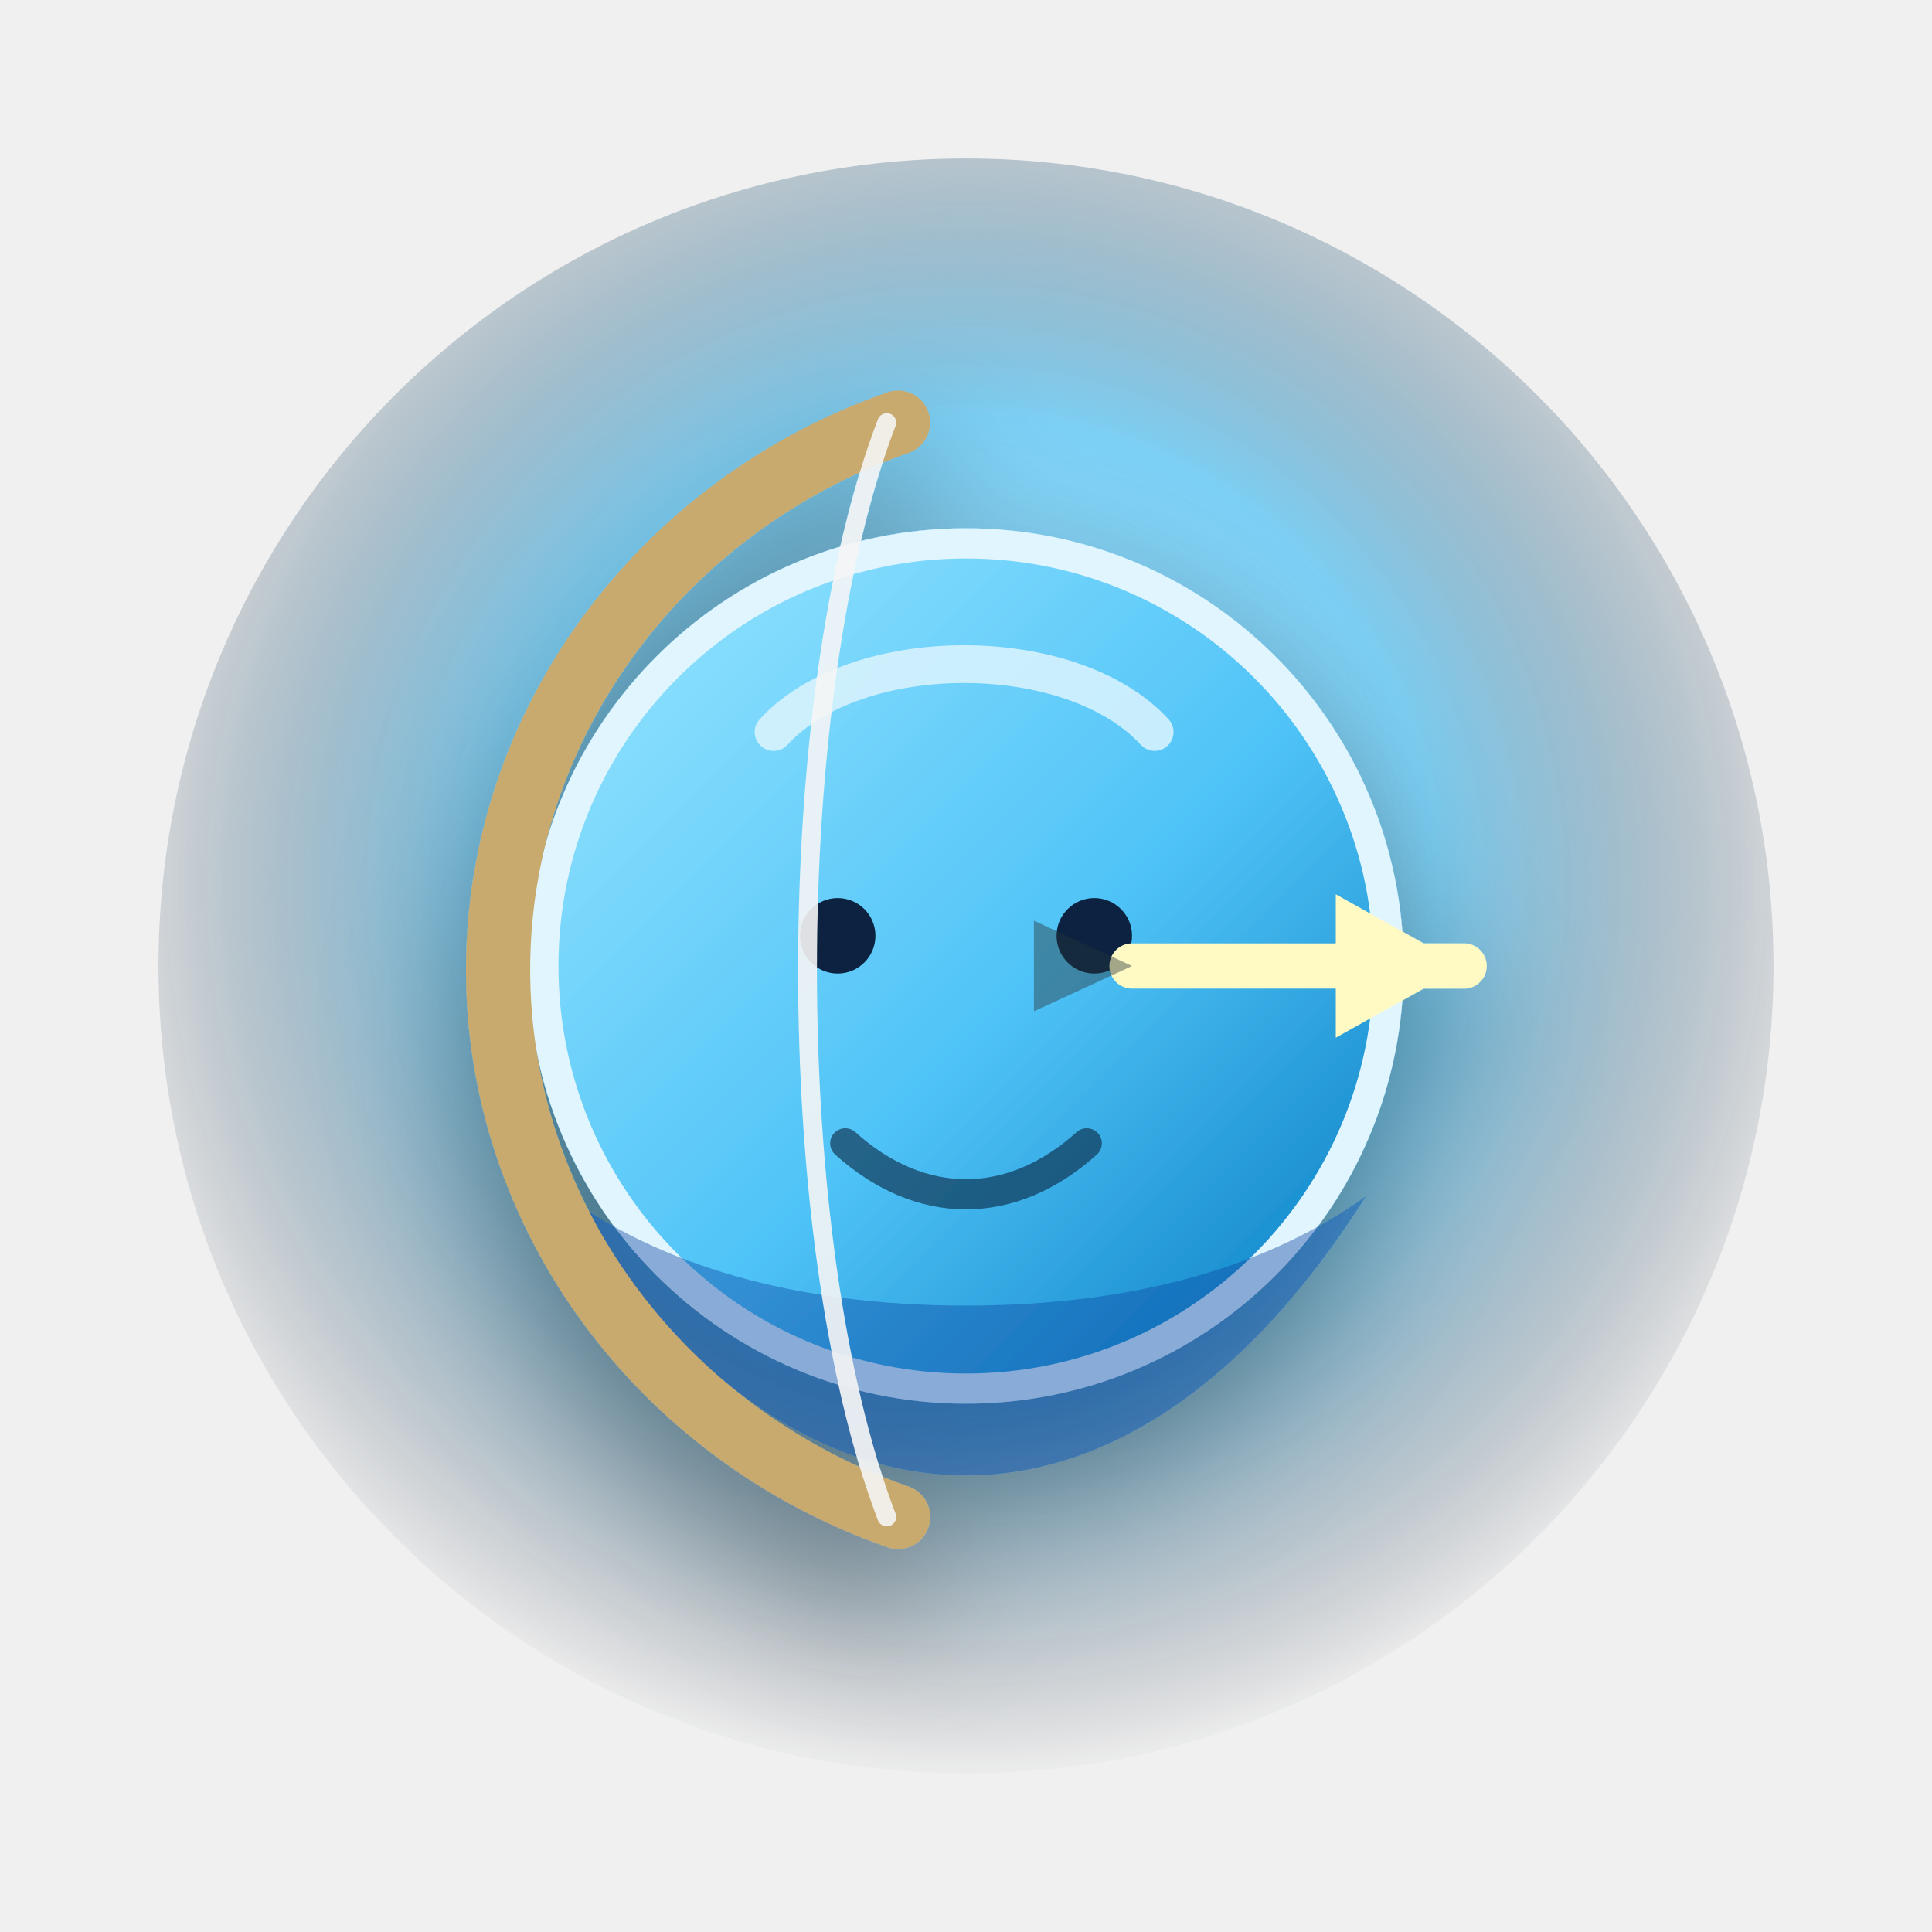
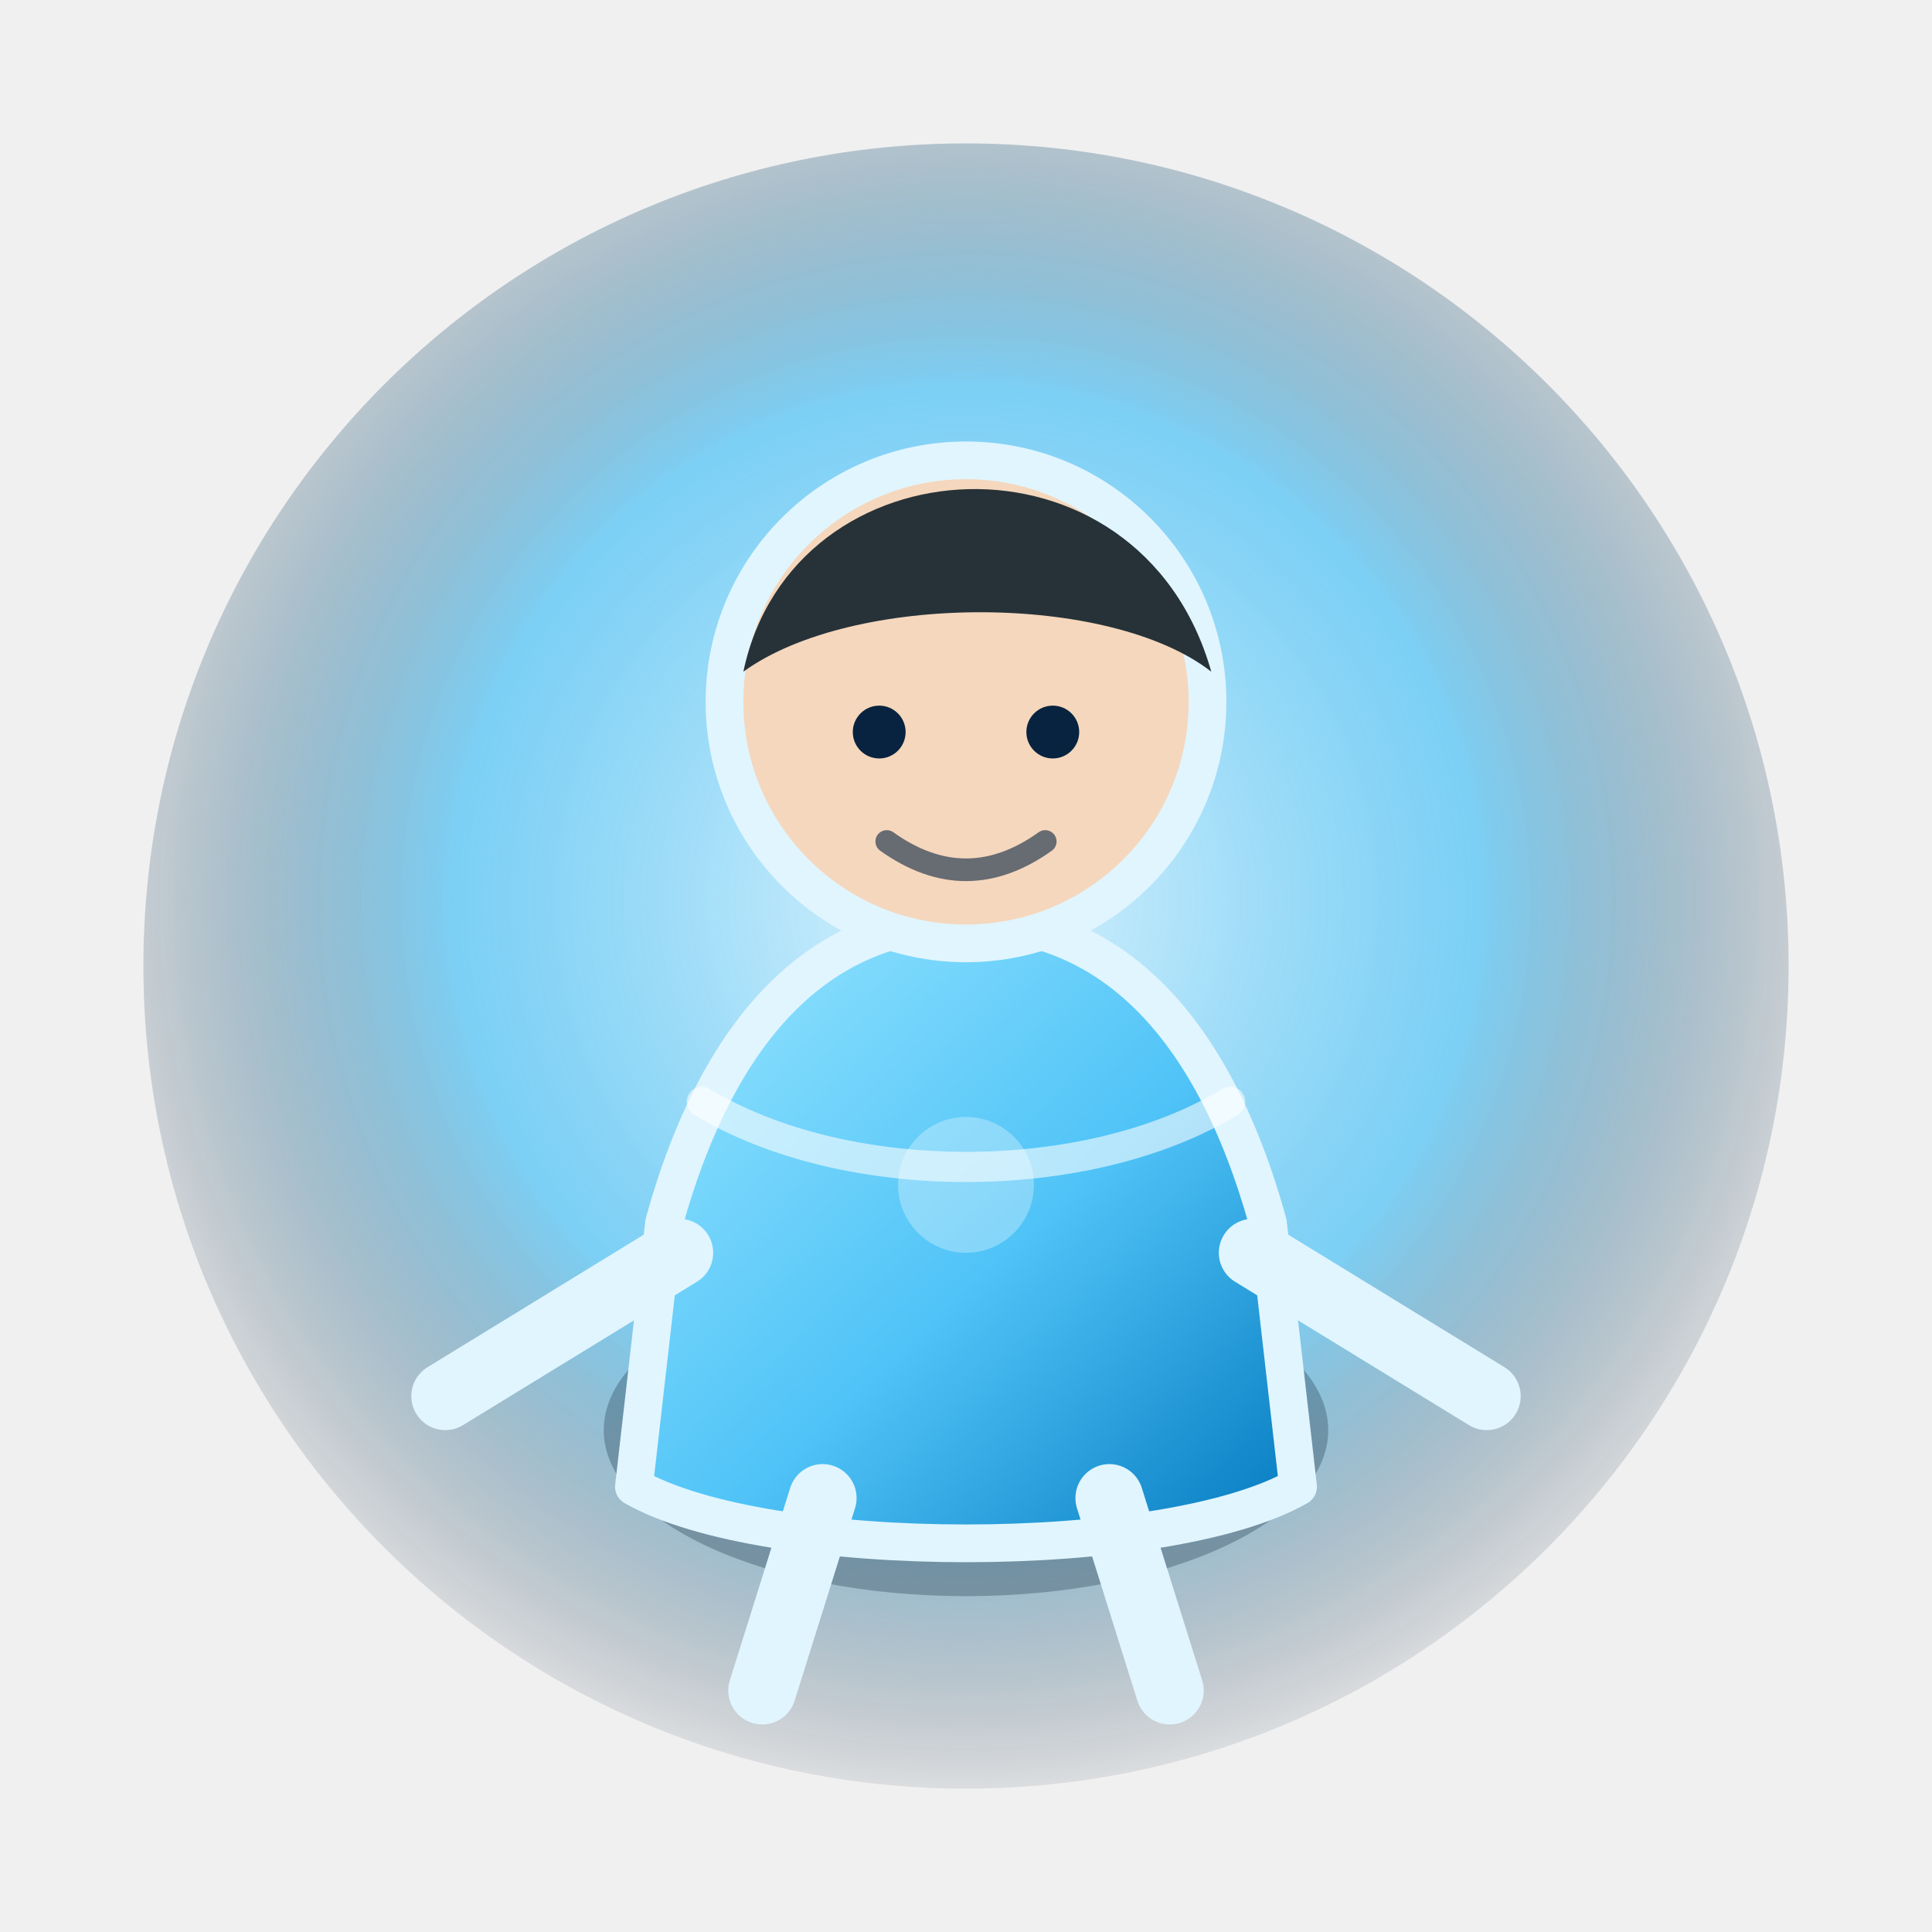
<svg xmlns="http://www.w3.org/2000/svg" width="1024" height="1024" viewBox="0 0 512 512" role="img" aria-label="Human race sprite">
  <defs>
-     <radialGradient id="humanGlow" cx="50%" cy="45%" r="55%">
-       <stop offset="0%" stop-color="#b3e5fc" stop-opacity="0.95" />
-       <stop offset="52%" stop-color="#4fc3f7" stop-opacity="0.72" />
+     <radialGradient id="glow" cx="50%" cy="46%" r="58%">
+       <stop offset="0%" stop-color="#e1f5fe" stop-opacity="0.95" />
+       <stop offset="54%" stop-color="#4fc3f7" stop-opacity="0.72" />
      <stop offset="100%" stop-color="#0b1020" stop-opacity="0" />
    </radialGradient>
-     <linearGradient id="humanBody" x1="0" x2="1" y1="0" y2="1">
+     <linearGradient id="body" x1="0" y1="0" x2="1" y2="1">
      <stop offset="0%" stop-color="#9be7ff" />
      <stop offset="55%" stop-color="#4fc3f7" />
      <stop offset="100%" stop-color="#0277bd" />
    </linearGradient>
-     <filter id="softShadow" x="-40%" y="-40%" width="180%" height="180%">
-       <feDropShadow dx="0" dy="16" stdDeviation="18" flood-color="#000" flood-opacity="0.42" />
-     </filter>
  </defs>
-   <circle cx="256" cy="256" r="214" fill="url(#humanGlow)" />
-   <g filter="url(#softShadow)">
-     <circle cx="256" cy="256" r="112" fill="url(#humanBody)" stroke="#e1f5fe" stroke-width="8" />
-     <path d="M150 317c31 49 68 74 106 74s75-25 106-74c-25 18-60 29-106 29s-81-11-106-29z" fill="#0d47a1" opacity="0.42" />
-     <path d="M205 194c22-24 79-24 101 0" fill="none" stroke="#e1f5fe" stroke-width="10" stroke-linecap="round" opacity="0.82" />
-     <circle cx="222" cy="248" r="10" fill="#08233f" />
-     <circle cx="290" cy="248" r="10" fill="#08233f" />
-     <path d="M224 303c20 18 44 18 64 0" fill="none" stroke="#08233f" stroke-width="8" stroke-linecap="round" opacity="0.6" />
-     <path d="M132 257c0-65 43-123 106-145" fill="none" stroke="#c8a96e" stroke-width="17" stroke-linecap="round" />
-     <path d="M132 257c0 65 43 123 106 145" fill="none" stroke="#c8a96e" stroke-width="17" stroke-linecap="round" />
-     <path d="M235 112c-28 73-28 217 0 290" fill="none" stroke="#f5f5f5" stroke-width="5" stroke-linecap="round" opacity="0.9" />
-     <path d="M300 256h88" stroke="#fff9c4" stroke-width="12" stroke-linecap="round" />
-     <path d="M388 256l-34-19v38z" fill="#fff9c4" />
-     <path d="M300 256l-26-12v24z" fill="#263238" opacity="0.42" />
+   <circle cx="256" cy="256" r="218" fill="url(#glow)" />
+   <g stroke-linecap="round" stroke-linejoin="round">
+     <ellipse cx="256" cy="379" rx="96" ry="44" fill="#0b1f33" opacity="0.28" />
+     <path d="M176 324 C191 270 219 244 256 244 C293 244 321 270 336 324 L344 394 C309 414 203 414 168 394 Z" fill="url(#body)" stroke="#e1f5fe" stroke-width="10" />
+     <path d="M180 332 L118 370" stroke="#e1f5fe" stroke-width="18" />
+     <path d="M332 332 L394 370" stroke="#e1f5fe" stroke-width="18" />
+     <path d="M218 397 L202 448" stroke="#e1f5fe" stroke-width="18" />
+     <path d="M294 397 L310 448" stroke="#e1f5fe" stroke-width="18" />
+     <circle cx="256" cy="186" r="64" fill="#f5d7bd" stroke="#e1f5fe" stroke-width="10" />
+     <path d="M197 178 C210 116 302 111 321 178 C294 157 226 157 197 178 Z" fill="#263238" />
+     <circle cx="233" cy="194" r="7" fill="#08233f" />
+     <circle cx="279" cy="194" r="7" fill="#08233f" />
+     <path d="M235 223 C249 233 263 233 277 223" fill="none" stroke="#08233f" stroke-width="6" opacity="0.6" />
+     <path d="M186 292 C224 315 288 315 326 292" fill="none" stroke="#ffffff" stroke-width="8" opacity="0.58" />
+     <circle cx="256" cy="314" r="18" fill="#ffffff" opacity="0.3" />
  </g>
</svg>
